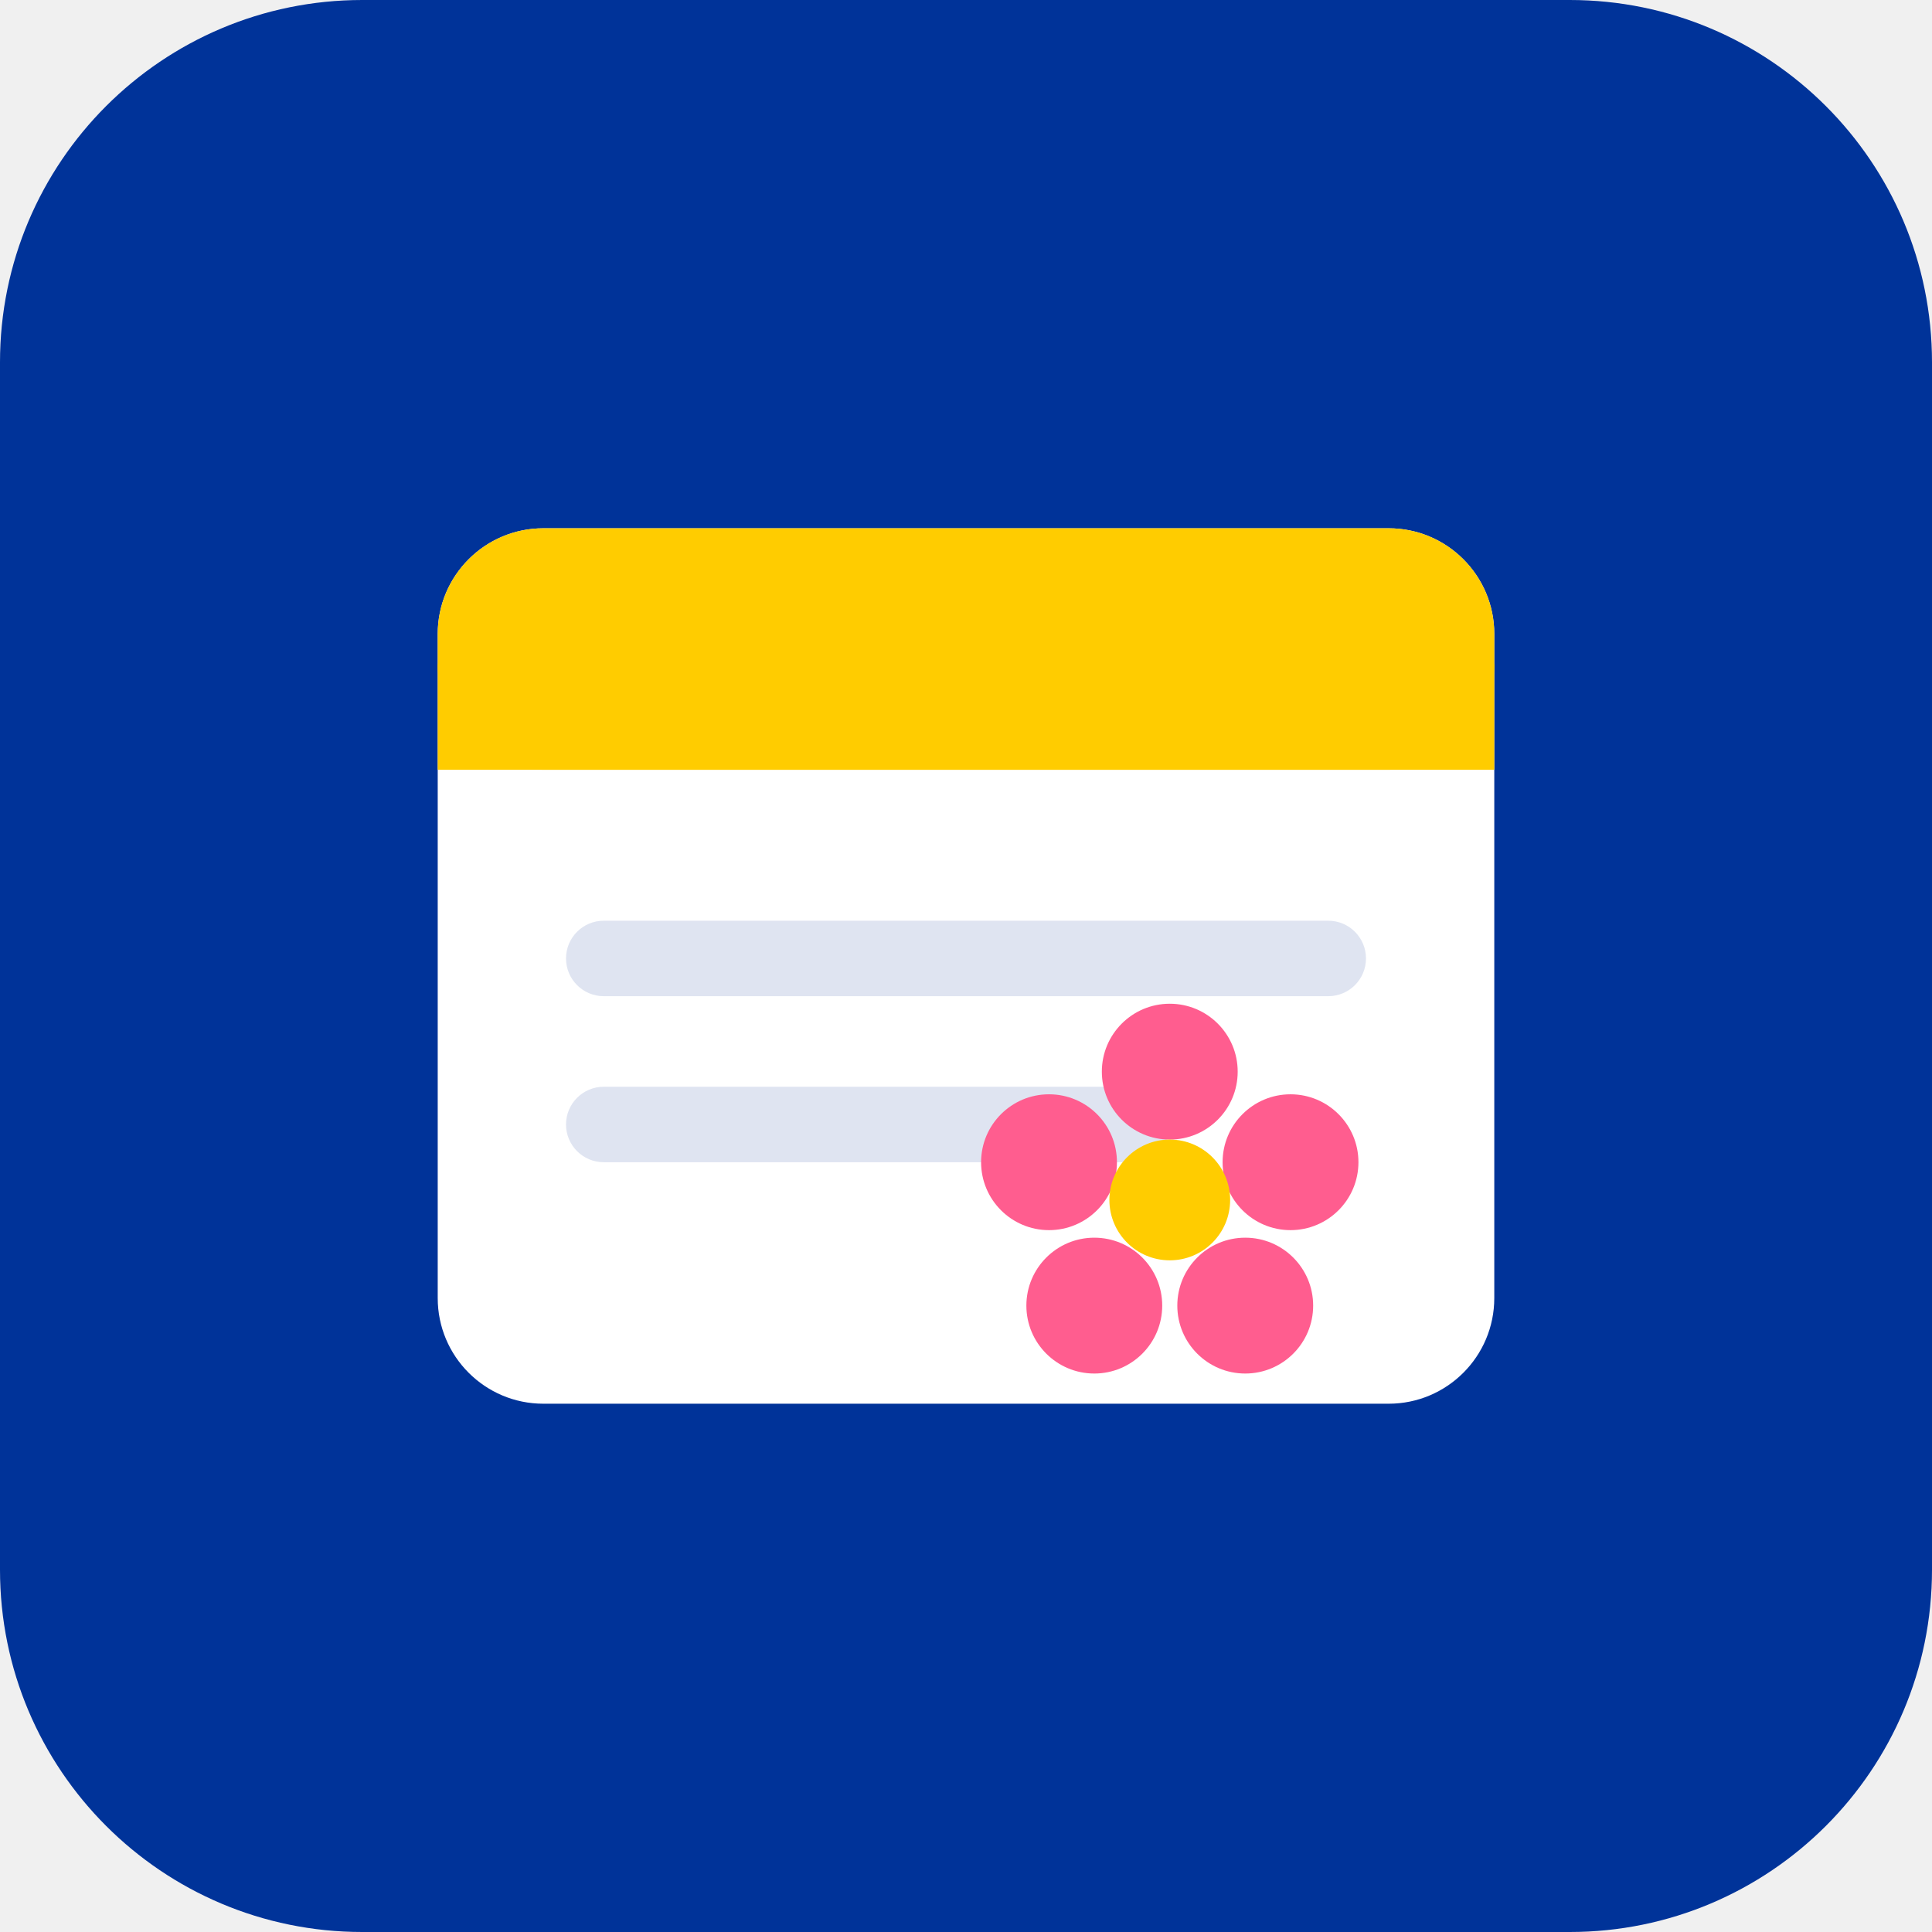
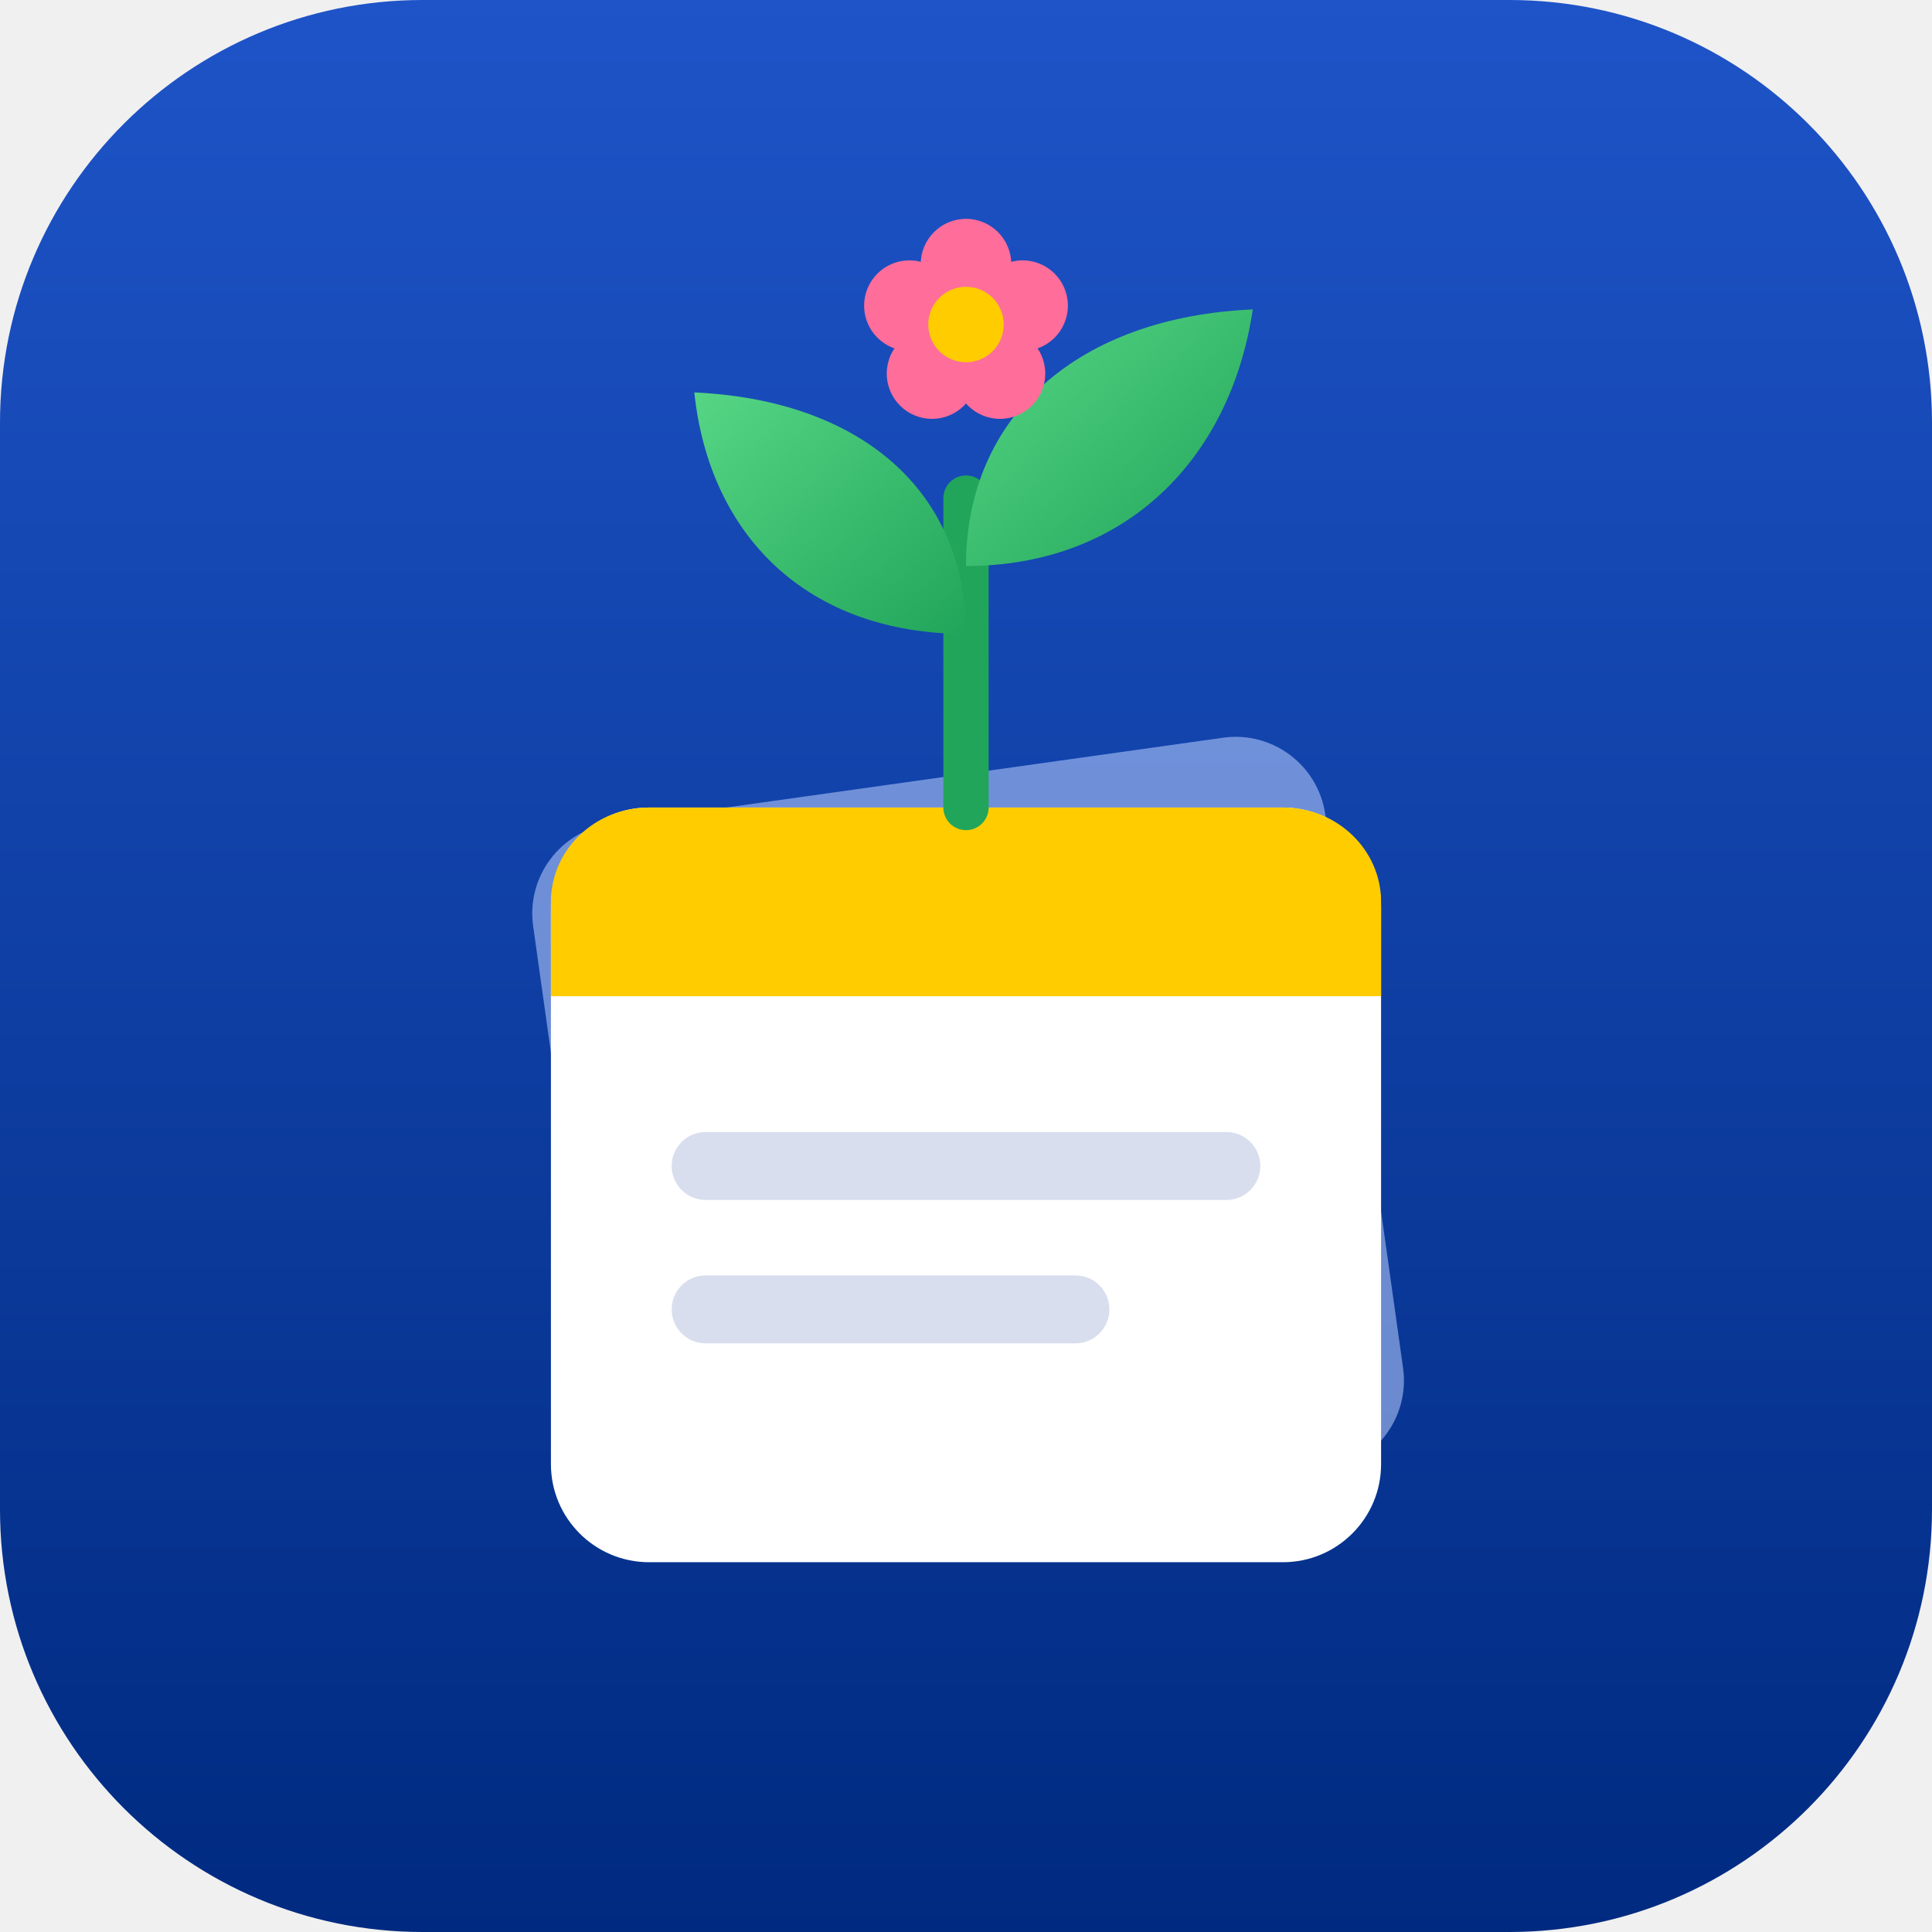
<svg xmlns="http://www.w3.org/2000/svg" viewBox="0 0 512 512" width="512" height="512">
-   <rect width="512" height="512" rx="96" fill="#003399" />
-   <rect x="116" y="140" width="280" height="232" rx="28" fill="#ffffff" />
-   <rect x="116" y="140" width="280" height="64" rx="28" fill="#ffcc00" />
-   <rect x="116" y="176" width="280" height="28" fill="#ffcc00" />
-   <rect x="150" y="244" width="212" height="20" rx="10" fill="#dfe4f1" />
-   <rect x="150" y="288" width="160" height="20" rx="10" fill="#dfe4f1" />
-   <g transform="translate(310 318)">
-     <circle cx="0" cy="-34" r="18" fill="#ff5d8f" />
-     <circle cx="32" cy="-10" r="18" fill="#ff5d8f" />
-     <circle cx="20" cy="28" r="18" fill="#ff5d8f" />
-     <circle cx="-20" cy="28" r="18" fill="#ff5d8f" />
-     <circle cx="-32" cy="-10" r="18" fill="#ff5d8f" />
-     <circle cx="0" cy="0" r="16" fill="#ffcc00" />
+   <defs>
+     <linearGradient id="bg" x1="0" y1="0" x2="0" y2="1">
+       <stop offset="0" stop-color="#1e54c8" />
+       <stop offset="1" stop-color="#002a80" />
+     </linearGradient>
+     <linearGradient id="leaf" x1="0" y1="0" x2="1" y2="1">
+       <stop offset="0" stop-color="#56d685" />
+       <stop offset="1" stop-color="#21a55a" />
+     </linearGradient>
+   </defs>
+   <rect width="512" height="512" rx="112" fill="url(#bg)" />
+   <g transform="rotate(-8 256 300)">
+     <rect x="150" y="206" width="212" height="196" rx="24" fill="#bcd0ff" opacity="0.55" />
+   </g>
+   <rect x="146" y="214" width="220" height="200" rx="26" fill="#ffffff" />
+   <rect x="146" y="214" width="220" height="50" rx="26" fill="#ffcc00" />
+   <rect x="146" y="240" width="220" height="24" fill="#ffcc00" />
+   <rect x="178" y="300" width="156" height="18" rx="9" fill="#d8deee" />
+   <rect x="178" y="338" width="116" height="18" rx="9" fill="#d8deee" />
+   <g>
+     <path d="M256 214 C256 168 256 150 256 132" stroke="#21a55a" stroke-width="12" fill="none" stroke-linecap="round" />
+     <path d="M256 168 C214 168 188 142 184 104 C228 106 256 130 256 168 Z" fill="url(#leaf)" />
+     <path d="M256 150 C298 150 326 122 332 82 C286 84 256 110 256 150 Z" fill="url(#leaf)" />
+   </g>
+   <g transform="translate(256 86)">
+     <circle cx="0" cy="-16" r="12" fill="#ff6d9a" />
+     <circle cx="15" cy="-5" r="12" fill="#ff6d9a" />
+     <circle cx="9" cy="13" r="12" fill="#ff6d9a" />
+     <circle cx="-9" cy="13" r="12" fill="#ff6d9a" />
+     <circle cx="-15" cy="-5" r="12" fill="#ff6d9a" />
+     <circle cx="0" cy="0" r="10" fill="#ffcc00" />
  </g>
</svg>
